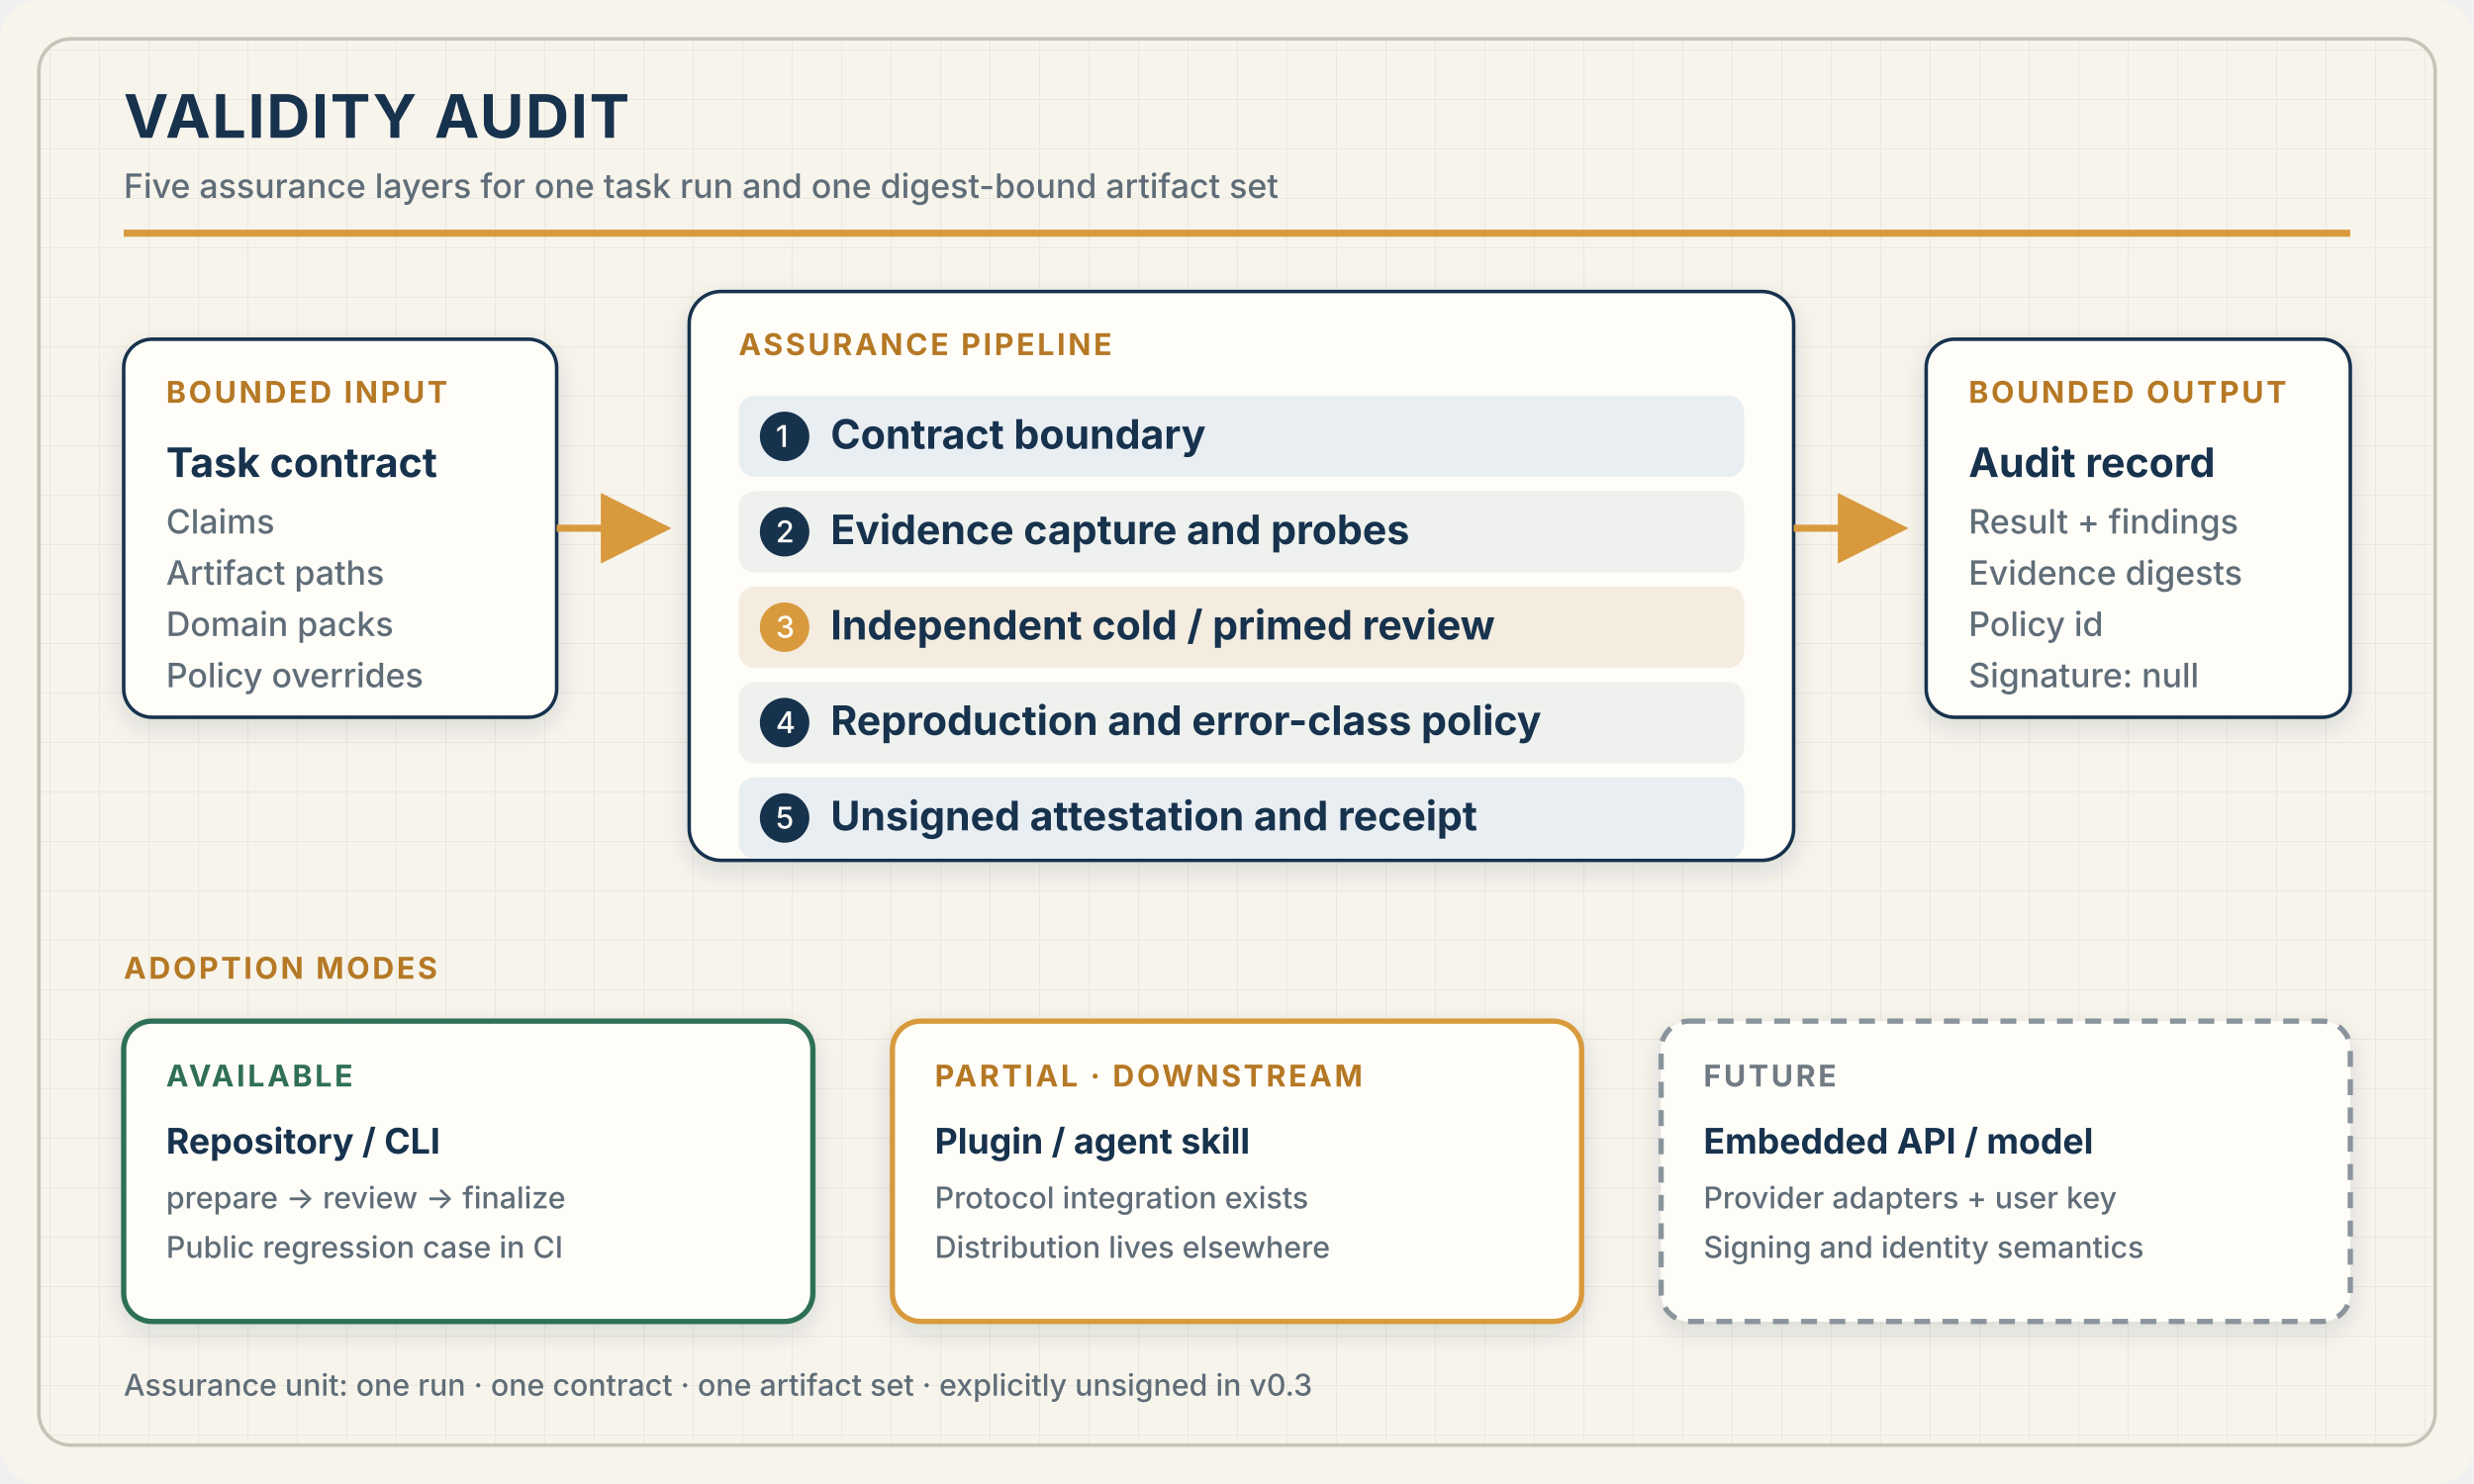
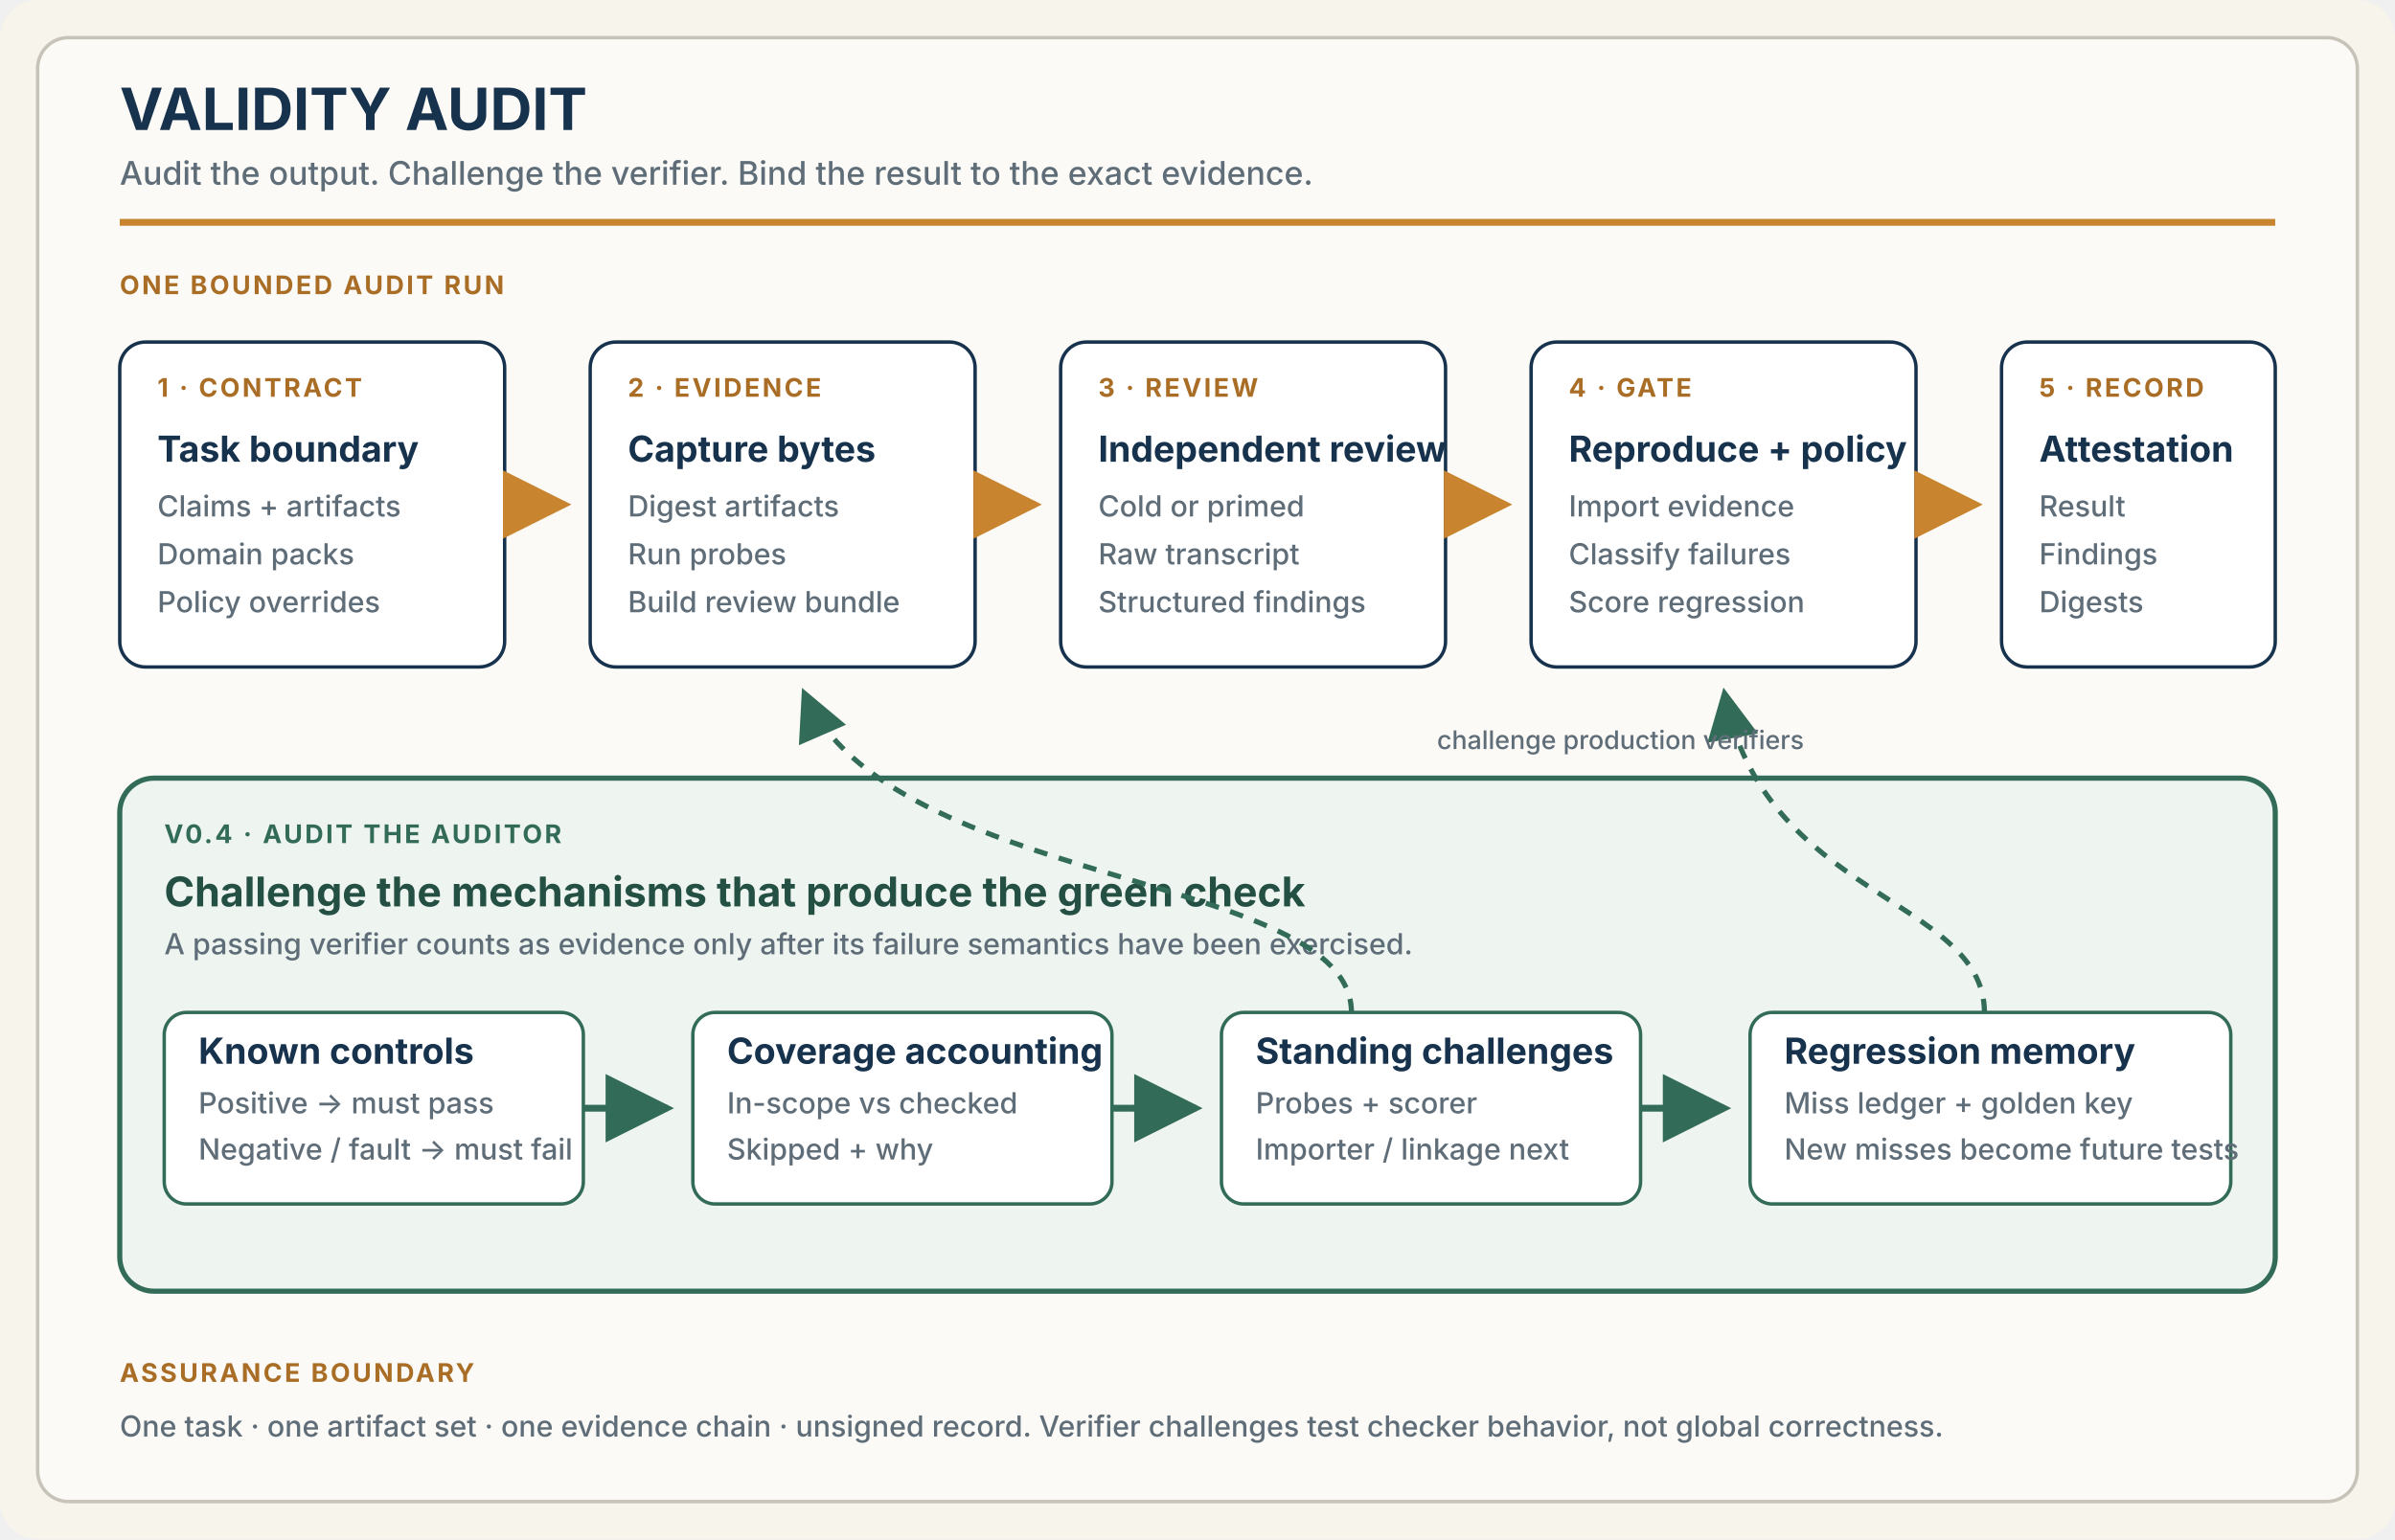
- <svg xmlns="http://www.w3.org/2000/svg" width="1400" height="840" viewBox="0 0 1400 840" role="img" aria-labelledby="title desc">
+ <svg xmlns="http://www.w3.org/2000/svg" width="1400" height="900" viewBox="0 0 1400 900" role="img" aria-labelledby="title desc">
  <defs>
-     <pattern id="grid" width="28" height="28" patternUnits="userSpaceOnUse">
-       <path d="M 28 0 L 0 0 0 28" fill="none" stroke="#d8d4ca" stroke-width="1" opacity="0.42" />
-     </pattern>
-     <filter id="shadow" x="-10%" y="-15%" width="120%" height="140%">
-       <feDropShadow dx="0" dy="5" stdDeviation="7" flood-color="#17324d" flood-opacity="0.13" />
-     </filter>
    <marker id="arrow" markerWidth="10" markerHeight="10" refX="9" refY="5" orient="auto" markerUnits="strokeWidth">
-       <path d="M 0 0 L 10 5 L 0 10 z" fill="#d89a3d" />
+       <path d="M 0 0 L 10 5 L 0 10 z" fill="#c8842f" />
+     </marker>
+     <marker id="loop-arrow" markerWidth="10" markerHeight="10" refX="9" refY="5" orient="auto" markerUnits="strokeWidth">
+       <path d="M 0 0 L 10 5 L 0 10 z" fill="#326b58" />
    </marker>
    <style>
-       .ink { fill: #17324d; }
-       .muted { fill: #5f6d78; }
-       .small { font: 500 17px -apple-system, BlinkMacSystemFont, "Segoe UI", sans-serif; }
-       .body { font: 500 19px -apple-system, BlinkMacSystemFont, "Segoe UI", sans-serif; }
-       .label { font: 700 17px -apple-system, BlinkMacSystemFont, "Segoe UI", sans-serif;
-         letter-spacing: 1.5px; }
-       .layer-title { font: 700 23px -apple-system, BlinkMacSystemFont, "Segoe UI", sans-serif; }
-       .mode-title { font: 700 20px -apple-system, BlinkMacSystemFont, "Segoe UI", sans-serif; }
+       .title { font: 700 34px -apple-system, BlinkMacSystemFont, "Segoe UI", sans-serif; fill: #17324d; }
+       .subtitle { font: 500 19px -apple-system, BlinkMacSystemFont, "Segoe UI", sans-serif; fill: #5f6d78; }
+       .eyebrow { font: 700 15px -apple-system, BlinkMacSystemFont, "Segoe UI", sans-serif; letter-spacing: 1.4px; }
+       .node-title { font: 700 21px -apple-system, BlinkMacSystemFont, "Segoe UI", sans-serif; fill: #17324d; }
+       .body { font: 500 17px -apple-system, BlinkMacSystemFont, "Segoe UI", sans-serif; fill: #5f6d78; }
+       .small { font: 500 15px -apple-system, BlinkMacSystemFont, "Segoe UI", sans-serif; fill: #5f6d78; }
+       .loop-title { font: 700 24px -apple-system, BlinkMacSystemFont, "Segoe UI", sans-serif; fill: #244f43; }
    </style>
  </defs>
-   <rect width="1400" height="840" rx="22" fill="#f7f4ec" />
-   <rect x="22" y="22" width="1356" height="796" rx="18" fill="url(#grid)" stroke="#c8c3b8" stroke-width="2" />
-   <text x="70" y="78" class="ink" style="font-family: -apple-system, BlinkMacSystemFont, 'Segoe UI', sans-serif;       font-size: 34px; font-weight: 700; letter-spacing: 1px;">
-     VALIDITY AUDIT
-   </text>
-   <text x="70" y="112" class="muted body">
-     Five assurance layers for one task run and one digest-bound artifact set
-   </text>
-   <line x1="70" y1="132" x2="1330" y2="132" stroke="#d89a3d" stroke-width="4" />
-   <g filter="url(#shadow)">
-     <rect x="70" y="192" width="245" height="214" rx="16" fill="#fffdf8" stroke="#17324d" stroke-width="2" />
-   </g>
-   <text x="94" y="228" class="label" fill="#b57824">BOUNDED INPUT</text>
-   <text x="94" y="270" class="layer-title ink">Task contract</text>
-   <text x="94" y="302" class="body muted">Claims</text>
-   <text x="94" y="331" class="body muted">Artifact paths</text>
-   <text x="94" y="360" class="body muted">Domain packs</text>
-   <text x="94" y="389" class="body muted">Policy overrides</text>
-   <line x1="315" y1="299" x2="376" y2="299" stroke="#d89a3d" stroke-width="4" marker-end="url(#arrow)" />
-   <g filter="url(#shadow)">
-     <rect x="390" y="165" width="625" height="322" rx="18" fill="#fffdf8" stroke="#17324d" stroke-width="2" />
-   </g>
-   <text x="418" y="201" class="label" fill="#b57824">ASSURANCE PIPELINE</text>
-   <g>
-     <rect x="418" y="224" width="569" height="46" rx="9" fill="#e9eef2" />
-     <circle cx="444" cy="247" r="14" fill="#17324d" />
-     <text x="439" y="253" fill="#fffdf8" class="small">1</text>
-     <text x="470" y="254" class="layer-title ink">Contract boundary</text>
-     <rect x="418" y="278" width="569" height="46" rx="9" fill="#eef1ed" />
-     <circle cx="444" cy="301" r="14" fill="#17324d" />
-     <text x="439" y="307" fill="#fffdf8" class="small">2</text>
-     <text x="470" y="308" class="layer-title ink">Evidence capture and probes</text>
-     <rect x="418" y="332" width="569" height="46" rx="9" fill="#f4ecdf" />
-     <circle cx="444" cy="355" r="14" fill="#d89a3d" />
-     <text x="439" y="361" fill="#fffdf8" class="small">3</text>
-     <text x="470" y="362" class="layer-title ink">Independent cold / primed review</text>
-     <rect x="418" y="386" width="569" height="46" rx="9" fill="#eef1ed" />
-     <circle cx="444" cy="409" r="14" fill="#17324d" />
-     <text x="439" y="415" fill="#fffdf8" class="small">4</text>
-     <text x="470" y="416" class="layer-title ink">Reproduction and error-class policy</text>
-     <rect x="418" y="440" width="569" height="46" rx="9" fill="#e9eef2" />
-     <circle cx="444" cy="463" r="14" fill="#17324d" />
-     <text x="439" y="469" fill="#fffdf8" class="small">5</text>
-     <text x="470" y="470" class="layer-title ink">Unsigned attestation and receipt</text>
-   </g>
-   <line x1="1015" y1="299" x2="1076" y2="299" stroke="#d89a3d" stroke-width="4" marker-end="url(#arrow)" />
-   <g filter="url(#shadow)">
-     <rect x="1090" y="192" width="240" height="214" rx="16" fill="#fffdf8" stroke="#17324d" stroke-width="2" />
-   </g>
-   <text x="1114" y="228" class="label" fill="#b57824">BOUNDED OUTPUT</text>
-   <text x="1114" y="270" class="layer-title ink">Audit record</text>
-   <text x="1114" y="302" class="body muted">Result + findings</text>
-   <text x="1114" y="331" class="body muted">Evidence digests</text>
-   <text x="1114" y="360" class="body muted">Policy id</text>
-   <text x="1114" y="389" class="body muted">Signature: null</text>
-   <text x="70" y="554" class="label" fill="#b57824">ADOPTION MODES</text>
-   <g filter="url(#shadow)">
-     <rect x="70" y="578" width="390" height="170" rx="16" fill="#fffdf8" stroke="#2f6f57" stroke-width="3" />
-     <rect x="505" y="578" width="390" height="170" rx="16" fill="#fffdf8" stroke="#d89a3d" stroke-width="3" />
-     <rect x="940" y="578" width="390" height="170" rx="16" fill="#fffdf8" stroke="#8a949c" stroke-width="3" stroke-dasharray="9 7" />
-   </g>
-   <text x="94" y="615" class="label" fill="#2f6f57">AVAILABLE</text>
-   <text x="94" y="653" class="mode-title ink">Repository / CLI</text>
-   <text x="94" y="684" class="small muted">prepare → review → finalize</text>
-   <text x="94" y="712" class="small muted">Public regression case in CI</text>
-   <text x="529" y="615" class="label" fill="#b57824">PARTIAL · DOWNSTREAM</text>
-   <text x="529" y="653" class="mode-title ink">Plugin / agent skill</text>
-   <text x="529" y="684" class="small muted">Protocol integration exists</text>
-   <text x="529" y="712" class="small muted">Distribution lives elsewhere</text>
-   <text x="964" y="615" class="label" fill="#6f7a83">FUTURE</text>
-   <text x="964" y="653" class="mode-title ink">Embedded API / model</text>
-   <text x="964" y="684" class="small muted">Provider adapters + user key</text>
-   <text x="964" y="712" class="small muted">Signing and identity semantics</text>
-   <text x="70" y="790" class="small muted">
-     Assurance unit: one run · one contract · one artifact set · explicitly unsigned in v0.3
-   </text>
+   <rect width="1400" height="900" rx="22" fill="#f7f4ec" />
+   <rect x="22" y="22" width="1356" height="856" rx="18" fill="#fbfaf6" stroke="#c8c3b8" stroke-width="2" />
+   <text x="70" y="76" class="title">VALIDITY AUDIT</text>
+   <text x="70" y="108" class="subtitle">Audit the output. Challenge the verifier. Bind the result to the exact evidence.</text>
+   <line x1="70" y1="130" x2="1330" y2="130" stroke="#c8842f" stroke-width="4" />
+   <text x="70" y="172" class="eyebrow" fill="#a96d25">ONE BOUNDED AUDIT RUN</text>
+   <rect x="70" y="200" width="225" height="190" rx="15" fill="#ffffff" stroke="#17324d" stroke-width="2" />
+   <text x="92" y="232" class="eyebrow" fill="#a96d25">1 · CONTRACT</text>
+   <text x="92" y="270" class="node-title">Task boundary</text>
+   <text x="92" y="302" class="body">Claims + artifacts</text>
+   <text x="92" y="330" class="body">Domain packs</text>
+   <text x="92" y="358" class="body">Policy overrides</text>
+   <line x1="295" y1="295" x2="330" y2="295" stroke="#c8842f" stroke-width="4" marker-end="url(#arrow)" />
+   <rect x="345" y="200" width="225" height="190" rx="15" fill="#ffffff" stroke="#17324d" stroke-width="2" />
+   <text x="367" y="232" class="eyebrow" fill="#a96d25">2 · EVIDENCE</text>
+   <text x="367" y="270" class="node-title">Capture bytes</text>
+   <text x="367" y="302" class="body">Digest artifacts</text>
+   <text x="367" y="330" class="body">Run probes</text>
+   <text x="367" y="358" class="body">Build review bundle</text>
+   <line x1="570" y1="295" x2="605" y2="295" stroke="#c8842f" stroke-width="4" marker-end="url(#arrow)" />
+   <rect x="620" y="200" width="225" height="190" rx="15" fill="#ffffff" stroke="#17324d" stroke-width="2" />
+   <text x="642" y="232" class="eyebrow" fill="#a96d25">3 · REVIEW</text>
+   <text x="642" y="270" class="node-title">Independent review</text>
+   <text x="642" y="302" class="body">Cold or primed</text>
+   <text x="642" y="330" class="body">Raw transcript</text>
+   <text x="642" y="358" class="body">Structured findings</text>
+   <line x1="845" y1="295" x2="880" y2="295" stroke="#c8842f" stroke-width="4" marker-end="url(#arrow)" />
+   <rect x="895" y="200" width="225" height="190" rx="15" fill="#ffffff" stroke="#17324d" stroke-width="2" />
+   <text x="917" y="232" class="eyebrow" fill="#a96d25">4 · GATE</text>
+   <text x="917" y="270" class="node-title">Reproduce + policy</text>
+   <text x="917" y="302" class="body">Import evidence</text>
+   <text x="917" y="330" class="body">Classify failures</text>
+   <text x="917" y="358" class="body">Score regression</text>
+   <line x1="1120" y1="295" x2="1155" y2="295" stroke="#c8842f" stroke-width="4" marker-end="url(#arrow)" />
+   <rect x="1170" y="200" width="160" height="190" rx="15" fill="#ffffff" stroke="#17324d" stroke-width="2" />
+   <text x="1192" y="232" class="eyebrow" fill="#a96d25">5 · RECORD</text>
+   <text x="1192" y="270" class="node-title">Attestation</text>
+   <text x="1192" y="302" class="body">Result</text>
+   <text x="1192" y="330" class="body">Findings</text>
+   <text x="1192" y="358" class="body">Digests</text>
+   <rect x="70" y="455" width="1260" height="300" rx="20" fill="#eef4f0" stroke="#326b58" stroke-width="3" />
+   <text x="96" y="493" class="eyebrow" fill="#326b58">V0.4 · AUDIT THE AUDITOR</text>
+   <text x="96" y="530" class="loop-title">Challenge the mechanisms that produce the green check</text>
+   <text x="96" y="558" class="body">A passing verifier counts as evidence only after its failure semantics have been exercised.</text>
+   <rect x="96" y="592" width="245" height="112" rx="13" fill="#ffffff" stroke="#326b58" stroke-width="2" />
+   <text x="116" y="622" class="node-title">Known controls</text>
+   <text x="116" y="651" class="body">Positive → must pass</text>
+   <text x="116" y="678" class="body">Negative / fault → must fail</text>
+   <line x1="341" y1="648" x2="390" y2="648" stroke="#326b58" stroke-width="4" marker-end="url(#loop-arrow)" />
+   <rect x="405" y="592" width="245" height="112" rx="13" fill="#ffffff" stroke="#326b58" stroke-width="2" />
+   <text x="425" y="622" class="node-title">Coverage accounting</text>
+   <text x="425" y="651" class="body">In-scope vs checked</text>
+   <text x="425" y="678" class="body">Skipped + why</text>
+   <line x1="650" y1="648" x2="699" y2="648" stroke="#326b58" stroke-width="4" marker-end="url(#loop-arrow)" />
+   <rect x="714" y="592" width="245" height="112" rx="13" fill="#ffffff" stroke="#326b58" stroke-width="2" />
+   <text x="734" y="622" class="node-title">Standing challenges</text>
+   <text x="734" y="651" class="body">Probes + scorer</text>
+   <text x="734" y="678" class="body">Importer / linkage next</text>
+   <line x1="959" y1="648" x2="1008" y2="648" stroke="#326b58" stroke-width="4" marker-end="url(#loop-arrow)" />
+   <rect x="1023" y="592" width="281" height="112" rx="13" fill="#ffffff" stroke="#326b58" stroke-width="2" />
+   <text x="1043" y="622" class="node-title">Regression memory</text>
+   <text x="1043" y="651" class="body">Miss ledger + golden key</text>
+   <text x="1043" y="678" class="body">New misses become future tests</text>
+   <path d="M 1160 592 C 1160 525, 1030 525, 1008 405" fill="none" stroke="#326b58" stroke-width="3" stroke-dasharray="8 7" marker-end="url(#loop-arrow)" />
+   <path d="M 790 592 C 790 510, 520 520, 470 405" fill="none" stroke="#326b58" stroke-width="3" stroke-dasharray="8 7" marker-end="url(#loop-arrow)" />
+   <text x="840" y="438" class="small" fill="#326b58">challenge production verifiers</text>
+   <text x="70" y="808" class="eyebrow" fill="#a96d25">ASSURANCE BOUNDARY</text>
+   <text x="70" y="840" class="body">One task · one artifact set · one evidence chain · unsigned record. Verifier challenges test checker behavior, not global correctness.</text>
</svg>
